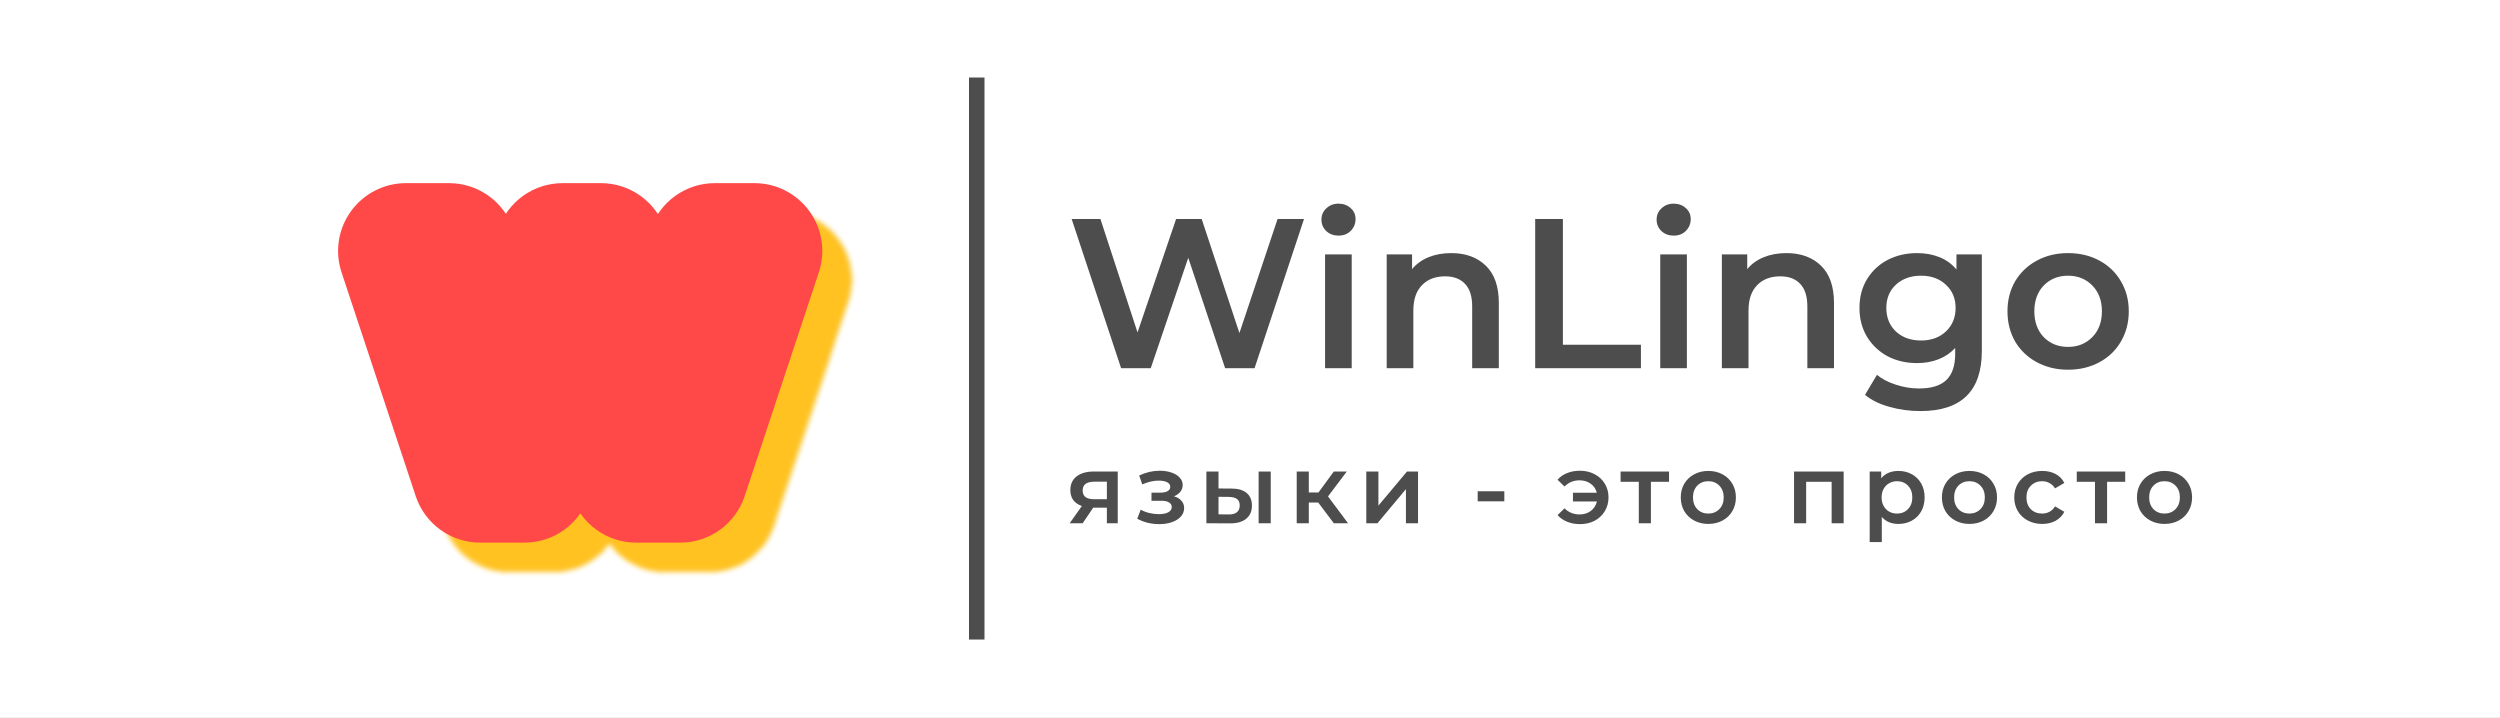
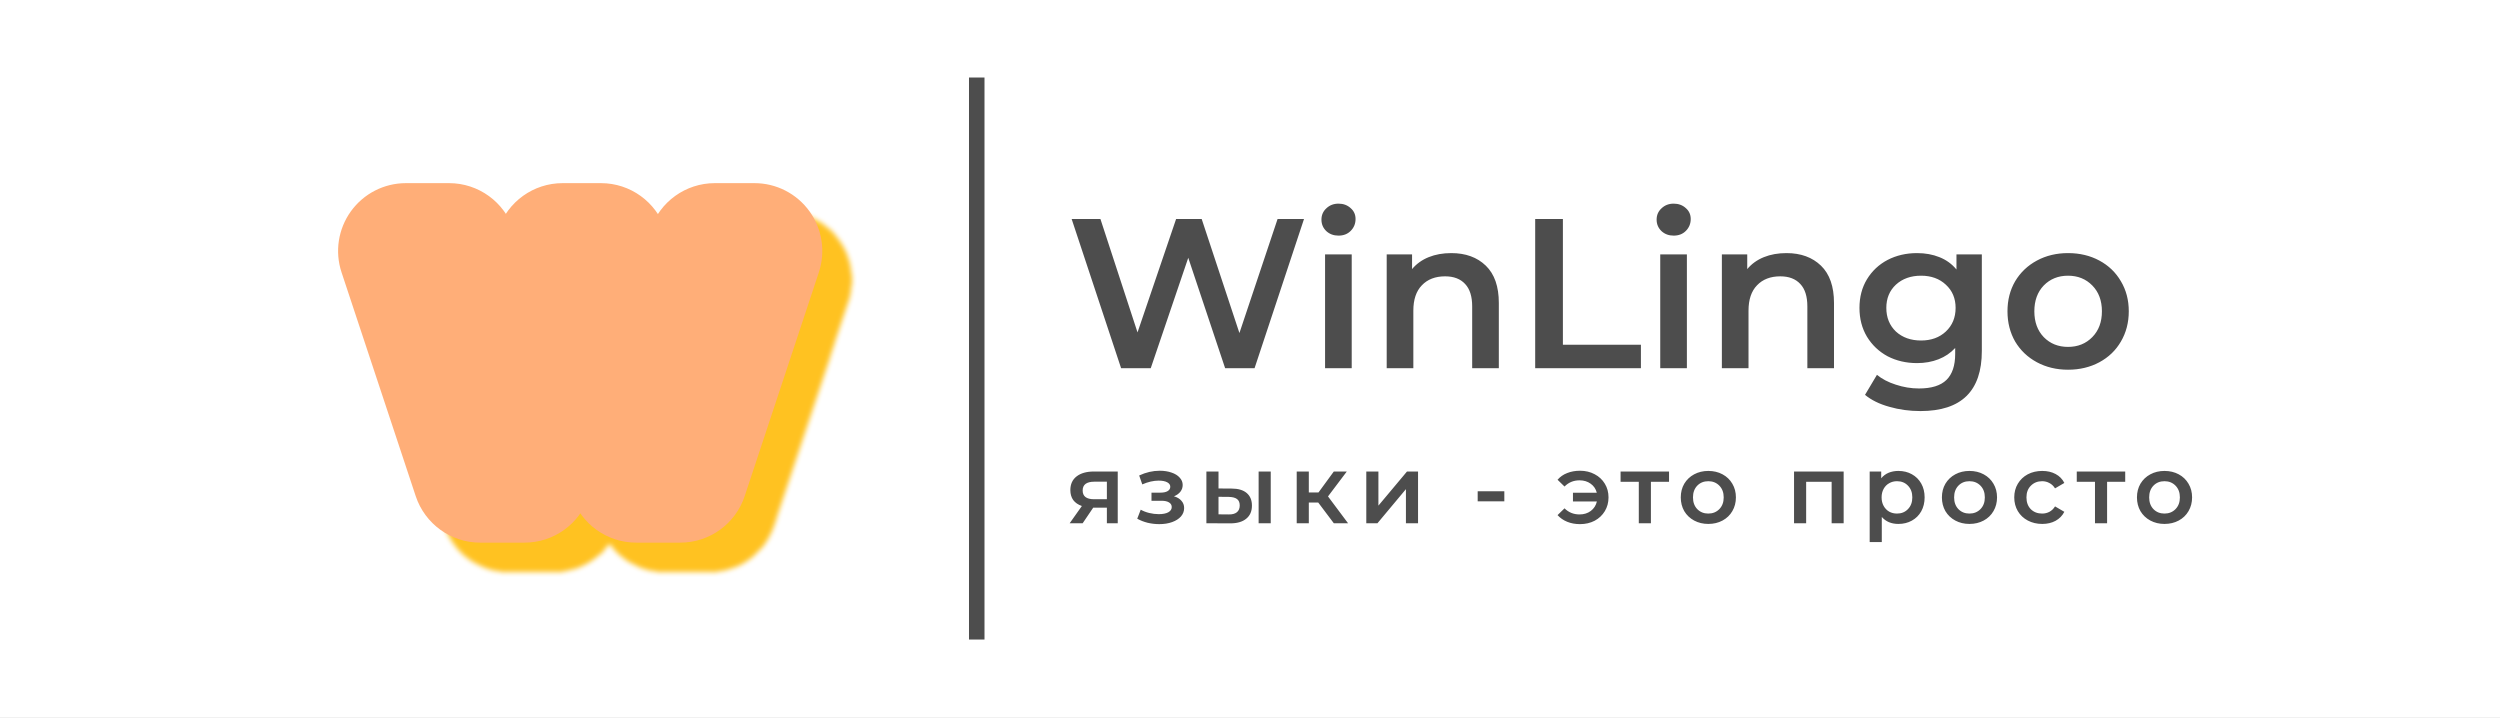
<svg xmlns="http://www.w3.org/2000/svg" width="258" height="74" viewBox="0 0 258 74" fill="none">
-   <rect width="258" height="74" fill="white" />
+   <path d="M258 0H0V74H258V0Z" fill="white" />
  <path d="M115.35 48.66V54H114.23V52.39H112.82L111.73 54H110.39L111.65 52.22C111.263 52.087 110.967 51.883 110.76 51.61C110.56 51.33 110.46 50.987 110.46 50.58C110.46 49.967 110.677 49.493 111.11 49.16C111.543 48.827 112.14 48.66 112.9 48.66H115.35ZM112.94 49.71C112.133 49.71 111.73 50.013 111.73 50.62C111.73 51.22 112.12 51.52 112.9 51.52H114.23V49.71H112.94ZM121.153 51.22C121.486 51.313 121.743 51.467 121.923 51.68C122.11 51.887 122.203 52.137 122.203 52.43C122.203 52.757 122.093 53.047 121.873 53.3C121.653 53.547 121.35 53.74 120.963 53.88C120.576 54.02 120.136 54.09 119.643 54.09C119.23 54.09 118.826 54.043 118.433 53.95C118.04 53.85 117.683 53.71 117.363 53.53L117.723 52.6C117.983 52.747 118.276 52.86 118.603 52.94C118.93 53.02 119.256 53.06 119.583 53.06C120.003 53.06 120.33 52.997 120.563 52.87C120.803 52.737 120.923 52.557 120.923 52.33C120.923 52.123 120.83 51.963 120.643 51.85C120.463 51.737 120.206 51.68 119.873 51.68H118.833V50.84H119.773C120.086 50.84 120.33 50.787 120.503 50.68C120.683 50.573 120.773 50.423 120.773 50.23C120.773 50.037 120.666 49.883 120.453 49.77C120.24 49.657 119.946 49.6 119.573 49.6C119.04 49.6 118.476 49.73 117.883 49.99L117.563 49.07C118.263 48.743 118.97 48.58 119.683 48.58C120.136 48.58 120.543 48.643 120.903 48.77C121.263 48.89 121.543 49.063 121.743 49.29C121.95 49.51 122.053 49.763 122.053 50.05C122.053 50.31 121.973 50.543 121.813 50.75C121.653 50.95 121.433 51.107 121.153 51.22ZM127.1 50.42C127.78 50.42 128.3 50.573 128.66 50.88C129.02 51.187 129.2 51.62 129.2 52.18C129.2 52.767 129 53.22 128.6 53.54C128.207 53.86 127.647 54.017 126.92 54.01L124.5 54V48.66H125.75V50.41L127.1 50.42ZM129.89 48.66H131.14V54H129.89V48.66ZM126.81 53.09C127.177 53.097 127.457 53.02 127.65 52.86C127.843 52.7 127.94 52.467 127.94 52.16C127.94 51.86 127.847 51.64 127.66 51.5C127.473 51.36 127.19 51.287 126.81 51.28L125.75 51.27V53.08L126.81 53.09ZM136.04 51.86H135.07V54H133.82V48.66H135.07V50.82H136.07L137.65 48.66H138.99L137.05 51.23L139.12 54H137.65L136.04 51.86ZM141.002 48.66H142.252V52.18L145.202 48.66H146.342V54H145.092V50.48L142.152 54H141.002V48.66ZM152.497 50.7H155.247V51.74H152.497V50.7ZM163.059 48.58C163.619 48.58 164.122 48.7 164.569 48.94C165.015 49.173 165.365 49.5 165.619 49.92C165.872 50.333 165.999 50.803 165.999 51.33C165.999 51.857 165.872 52.33 165.619 52.75C165.365 53.17 165.015 53.5 164.569 53.74C164.122 53.973 163.619 54.09 163.059 54.09C162.572 54.09 162.132 54.01 161.739 53.85C161.345 53.69 161.012 53.46 160.739 53.16L161.459 52.46C161.879 52.88 162.395 53.09 163.009 53.09C163.462 53.09 163.849 52.97 164.169 52.73C164.495 52.483 164.705 52.157 164.799 51.75H162.329V50.85H164.789C164.689 50.457 164.479 50.147 164.159 49.92C163.839 49.687 163.455 49.57 163.009 49.57C162.395 49.57 161.879 49.783 161.459 50.21L160.739 49.51C161.005 49.203 161.335 48.973 161.729 48.82C162.129 48.66 162.572 48.58 163.059 48.58ZM172.244 49.72H170.374V54H169.124V49.72H167.244V48.66H172.244V49.72ZM176.296 54.07C175.756 54.07 175.27 53.953 174.836 53.72C174.403 53.487 174.063 53.163 173.816 52.75C173.576 52.33 173.456 51.857 173.456 51.33C173.456 50.803 173.576 50.333 173.816 49.92C174.063 49.507 174.403 49.183 174.836 48.95C175.27 48.717 175.756 48.6 176.296 48.6C176.843 48.6 177.333 48.717 177.766 48.95C178.2 49.183 178.536 49.507 178.776 49.92C179.023 50.333 179.146 50.803 179.146 51.33C179.146 51.857 179.023 52.33 178.776 52.75C178.536 53.163 178.2 53.487 177.766 53.72C177.333 53.953 176.843 54.07 176.296 54.07ZM176.296 53C176.756 53 177.136 52.847 177.436 52.54C177.736 52.233 177.886 51.83 177.886 51.33C177.886 50.83 177.736 50.427 177.436 50.12C177.136 49.813 176.756 49.66 176.296 49.66C175.836 49.66 175.456 49.813 175.156 50.12C174.863 50.427 174.716 50.83 174.716 51.33C174.716 51.83 174.863 52.233 175.156 52.54C175.456 52.847 175.836 53 176.296 53ZM190.265 48.66V54H189.025V49.72H186.395V54H185.145V48.66H190.265ZM195.911 48.6C196.431 48.6 196.895 48.713 197.301 48.94C197.715 49.167 198.038 49.487 198.271 49.9C198.505 50.313 198.621 50.79 198.621 51.33C198.621 51.87 198.505 52.35 198.271 52.77C198.038 53.183 197.715 53.503 197.301 53.73C196.895 53.957 196.431 54.07 195.911 54.07C195.191 54.07 194.621 53.83 194.201 53.35V55.94H192.951V48.66H194.141V49.36C194.348 49.107 194.601 48.917 194.901 48.79C195.208 48.663 195.545 48.6 195.911 48.6ZM195.771 53C196.231 53 196.608 52.847 196.901 52.54C197.201 52.233 197.351 51.83 197.351 51.33C197.351 50.83 197.201 50.427 196.901 50.12C196.608 49.813 196.231 49.66 195.771 49.66C195.471 49.66 195.201 49.73 194.961 49.87C194.721 50.003 194.531 50.197 194.391 50.45C194.251 50.703 194.181 50.997 194.181 51.33C194.181 51.663 194.251 51.957 194.391 52.21C194.531 52.463 194.721 52.66 194.961 52.8C195.201 52.933 195.471 53 195.771 53ZM203.245 54.07C202.705 54.07 202.219 53.953 201.785 53.72C201.352 53.487 201.012 53.163 200.765 52.75C200.525 52.33 200.405 51.857 200.405 51.33C200.405 50.803 200.525 50.333 200.765 49.92C201.012 49.507 201.352 49.183 201.785 48.95C202.219 48.717 202.705 48.6 203.245 48.6C203.792 48.6 204.282 48.717 204.715 48.95C205.149 49.183 205.485 49.507 205.725 49.92C205.972 50.333 206.095 50.803 206.095 51.33C206.095 51.857 205.972 52.33 205.725 52.75C205.485 53.163 205.149 53.487 204.715 53.72C204.282 53.953 203.792 54.07 203.245 54.07ZM203.245 53C203.705 53 204.085 52.847 204.385 52.54C204.685 52.233 204.835 51.83 204.835 51.33C204.835 50.83 204.685 50.427 204.385 50.12C204.085 49.813 203.705 49.66 203.245 49.66C202.785 49.66 202.405 49.813 202.105 50.12C201.812 50.427 201.665 50.83 201.665 51.33C201.665 51.83 201.812 52.233 202.105 52.54C202.405 52.847 202.785 53 203.245 53ZM210.76 54.07C210.207 54.07 209.71 53.953 209.27 53.72C208.83 53.487 208.487 53.163 208.24 52.75C207.994 52.33 207.87 51.857 207.87 51.33C207.87 50.803 207.994 50.333 208.24 49.92C208.487 49.507 208.827 49.183 209.26 48.95C209.7 48.717 210.2 48.6 210.76 48.6C211.287 48.6 211.747 48.707 212.14 48.92C212.54 49.133 212.84 49.44 213.04 49.84L212.08 50.4C211.927 50.153 211.734 49.97 211.5 49.85C211.274 49.723 211.024 49.66 210.75 49.66C210.284 49.66 209.897 49.813 209.59 50.12C209.284 50.42 209.13 50.823 209.13 51.33C209.13 51.837 209.28 52.243 209.58 52.55C209.887 52.85 210.277 53 210.75 53C211.024 53 211.274 52.94 211.5 52.82C211.734 52.693 211.927 52.507 212.08 52.26L213.04 52.82C212.834 53.22 212.53 53.53 212.13 53.75C211.737 53.963 211.28 54.07 210.76 54.07ZM219.322 49.72H217.452V54H216.202V49.72H214.322V48.66H219.322V49.72ZM223.374 54.07C222.834 54.07 222.348 53.953 221.914 53.72C221.481 53.487 221.141 53.163 220.894 52.75C220.654 52.33 220.534 51.857 220.534 51.33C220.534 50.803 220.654 50.333 220.894 49.92C221.141 49.507 221.481 49.183 221.914 48.95C222.348 48.717 222.834 48.6 223.374 48.6C223.921 48.6 224.411 48.717 224.844 48.95C225.278 49.183 225.614 49.507 225.854 49.92C226.101 50.333 226.224 50.803 226.224 51.33C226.224 51.857 226.101 52.33 225.854 52.75C225.614 53.163 225.278 53.487 224.844 53.72C224.411 53.953 223.921 54.07 223.374 54.07ZM223.374 53C223.834 53 224.214 52.847 224.514 52.54C224.814 52.233 224.964 51.83 224.964 51.33C224.964 50.83 224.814 50.427 224.514 50.12C224.214 49.813 223.834 49.66 223.374 49.66C222.914 49.66 222.534 49.813 222.234 50.12C221.941 50.427 221.794 50.83 221.794 51.33C221.794 51.83 221.941 52.233 222.234 52.54C222.534 52.847 222.914 53 223.374 53Z" fill="#4D4D4D" />
  <path d="M134.574 22.6L129.47 38H126.434L122.628 26.604L118.756 38H115.698L110.594 22.6H113.564L117.392 34.304L121.374 22.6H124.014L127.908 34.37L131.846 22.6H134.574ZM136.747 26.252H139.497V38H136.747V26.252ZM138.133 24.316C137.635 24.316 137.217 24.162 136.879 23.854C136.542 23.531 136.373 23.135 136.373 22.666C136.373 22.197 136.542 21.808 136.879 21.5C137.217 21.177 137.635 21.016 138.133 21.016C138.632 21.016 139.05 21.17 139.387 21.478C139.725 21.771 139.893 22.145 139.893 22.6C139.893 23.084 139.725 23.495 139.387 23.832C139.065 24.155 138.647 24.316 138.133 24.316ZM149.773 26.12C151.254 26.12 152.442 26.553 153.337 27.418C154.231 28.283 154.679 29.567 154.679 31.268V38H151.929V31.62C151.929 30.593 151.687 29.823 151.203 29.31C150.719 28.782 150.029 28.518 149.135 28.518C148.123 28.518 147.323 28.826 146.737 29.442C146.15 30.043 145.857 30.916 145.857 32.06V38H143.107V26.252H145.725V27.77C146.179 27.227 146.751 26.817 147.441 26.538C148.13 26.259 148.907 26.12 149.773 26.12ZM158.431 22.6H161.291V35.58H169.343V38H158.431V22.6ZM171.337 26.252H174.087V38H171.337V26.252ZM172.723 24.316C172.225 24.316 171.807 24.162 171.469 23.854C171.132 23.531 170.963 23.135 170.963 22.666C170.963 22.197 171.132 21.808 171.469 21.5C171.807 21.177 172.225 21.016 172.723 21.016C173.222 21.016 173.64 21.17 173.977 21.478C174.315 21.771 174.483 22.145 174.483 22.6C174.483 23.084 174.315 23.495 173.977 23.832C173.655 24.155 173.237 24.316 172.723 24.316ZM184.363 26.12C185.844 26.12 187.032 26.553 187.927 27.418C188.821 28.283 189.269 29.567 189.269 31.268V38H186.519V31.62C186.519 30.593 186.277 29.823 185.793 29.31C185.309 28.782 184.619 28.518 183.725 28.518C182.713 28.518 181.913 28.826 181.327 29.442C180.74 30.043 180.447 30.916 180.447 32.06V38H177.697V26.252H180.315V27.77C180.769 27.227 181.341 26.817 182.031 26.538C182.72 26.259 183.497 26.12 184.363 26.12ZM204.525 26.252V36.218C204.525 40.354 202.413 42.422 198.189 42.422C197.059 42.422 195.989 42.275 194.977 41.982C193.965 41.703 193.129 41.293 192.469 40.75L193.701 38.682C194.214 39.107 194.859 39.445 195.637 39.694C196.429 39.958 197.228 40.09 198.035 40.09C199.325 40.09 200.271 39.797 200.873 39.21C201.474 38.623 201.775 37.729 201.775 36.526V35.91C201.305 36.423 200.733 36.812 200.059 37.076C199.384 37.34 198.643 37.472 197.837 37.472C196.722 37.472 195.71 37.237 194.801 36.768C193.906 36.284 193.195 35.609 192.667 34.744C192.153 33.879 191.897 32.889 191.897 31.774C191.897 30.659 192.153 29.677 192.667 28.826C193.195 27.961 193.906 27.293 194.801 26.824C195.71 26.355 196.722 26.12 197.837 26.12C198.687 26.12 199.457 26.259 200.147 26.538C200.851 26.817 201.437 27.242 201.907 27.814V26.252H204.525ZM198.255 35.14C199.296 35.14 200.147 34.832 200.807 34.216C201.481 33.585 201.819 32.771 201.819 31.774C201.819 30.791 201.481 29.992 200.807 29.376C200.147 28.76 199.296 28.452 198.255 28.452C197.199 28.452 196.333 28.76 195.659 29.376C194.999 29.992 194.669 30.791 194.669 31.774C194.669 32.771 194.999 33.585 195.659 34.216C196.333 34.832 197.199 35.14 198.255 35.14ZM213.42 38.154C212.232 38.154 211.161 37.897 210.208 37.384C209.255 36.871 208.507 36.159 207.964 35.25C207.436 34.326 207.172 33.285 207.172 32.126C207.172 30.967 207.436 29.933 207.964 29.024C208.507 28.115 209.255 27.403 210.208 26.89C211.161 26.377 212.232 26.12 213.42 26.12C214.623 26.12 215.701 26.377 216.654 26.89C217.607 27.403 218.348 28.115 218.876 29.024C219.419 29.933 219.69 30.967 219.69 32.126C219.69 33.285 219.419 34.326 218.876 35.25C218.348 36.159 217.607 36.871 216.654 37.384C215.701 37.897 214.623 38.154 213.42 38.154ZM213.42 35.8C214.432 35.8 215.268 35.463 215.928 34.788C216.588 34.113 216.918 33.226 216.918 32.126C216.918 31.026 216.588 30.139 215.928 29.464C215.268 28.789 214.432 28.452 213.42 28.452C212.408 28.452 211.572 28.789 210.912 29.464C210.267 30.139 209.944 31.026 209.944 32.126C209.944 33.226 210.267 34.113 210.912 34.788C211.572 35.463 212.408 35.8 213.42 35.8Z" fill="#4D4D4D" />
-   <line x1="100.8" y1="8" x2="100.8" y2="66" stroke="#4D4D4D" stroke-width="1.6" />
+   <path d="M100.8 8V66" stroke="#4D4D4D" stroke-width="1.6" />
  <g filter="url(#filter0_d)">
    <path d="M77.861 25.9L70.205 49H65.651L59.942 31.906L54.134 49H49.547L41.891 25.9H46.346L52.088 43.456L58.061 25.9H62.021L67.862 43.555L73.769 25.9H77.861Z" fill="#FFAE78" />
-     <path d="M77.861 25.9L84.506 28.102C85.213 25.968 84.852 23.625 83.536 21.802C82.22 19.98 80.109 18.9 77.861 18.9V25.9ZM70.205 49V56C73.222 56 75.9 54.066 76.85 51.202L70.205 49ZM65.651 49L59.011 51.217C59.965 54.074 62.639 56 65.651 56V49ZM59.942 31.906L66.582 29.689C65.63 26.838 62.965 24.914 59.96 24.906C56.955 24.898 54.281 26.809 53.314 29.654L59.942 31.906ZM54.134 49V56C57.132 56 59.797 54.091 60.762 51.252L54.134 49ZM49.547 49L42.902 51.202C43.852 54.066 46.53 56 49.547 56V49ZM41.891 25.9V18.9C39.643 18.9 37.532 19.98 36.216 21.802C34.9 23.625 34.539 25.968 35.246 28.102L41.891 25.9ZM46.346 25.9L52.999 23.724C52.058 20.846 49.374 18.9 46.346 18.9V25.9ZM52.088 43.456L45.435 45.632C46.371 48.495 49.034 50.438 52.047 50.456C55.059 50.474 57.745 48.562 58.715 45.711L52.088 43.456ZM58.061 25.9V18.9C55.064 18.9 52.399 20.808 51.434 23.645L58.061 25.9ZM62.021 25.9L68.667 23.701C67.719 20.835 65.04 18.9 62.021 18.9V25.9ZM67.862 43.555L61.216 45.754C62.163 48.616 64.836 50.55 67.85 50.555C70.865 50.56 73.544 48.635 74.5 45.776L67.862 43.555ZM73.769 25.9V18.9C70.759 18.9 68.086 20.824 67.131 23.679L73.769 25.9ZM71.216 23.698L63.56 46.798L76.85 51.202L84.506 28.102L71.216 23.698ZM70.205 42H65.651V56H70.205V42ZM72.29 46.783L66.582 29.689L53.303 34.123L59.011 51.217L72.29 46.783ZM53.314 29.654L47.506 46.748L60.762 51.252L66.57 34.158L53.314 29.654ZM54.134 42H49.547V56H54.134V42ZM56.192 46.798L48.536 23.698L35.246 28.102L42.902 51.202L56.192 46.798ZM41.891 32.9H46.346V18.9H41.891V32.9ZM39.693 28.076L45.435 45.632L58.741 41.28L52.999 23.724L39.693 28.076ZM58.715 45.711L64.688 28.155L51.434 23.645L45.461 41.201L58.715 45.711ZM58.061 32.9H62.021V18.9H58.061V32.9ZM55.375 28.099L61.216 45.754L74.508 41.356L68.667 23.701L55.375 28.099ZM74.5 45.776L80.407 28.121L67.131 23.679L61.224 41.334L74.5 45.776ZM73.769 32.9H77.861V18.9H73.769V32.9Z" fill="#FF4949" />
+     <path d="M77.861 25.9L84.506 28.102C85.213 25.968 84.852 23.625 83.536 21.802C82.22 19.98 80.109 18.9 77.861 18.9V25.9ZM70.205 49V56C73.222 56 75.9 54.066 76.85 51.202L70.205 49ZM65.651 49L59.011 51.217C59.965 54.074 62.639 56 65.651 56V49ZM59.942 31.906L66.582 29.689C65.63 26.838 62.965 24.914 59.96 24.906C56.955 24.898 54.281 26.809 53.314 29.654L59.942 31.906ZM54.134 49V56C57.132 56 59.797 54.091 60.762 51.252L54.134 49ZM49.547 49L42.902 51.202C43.852 54.066 46.53 56 49.547 56V49ZM41.891 25.9V18.9C39.643 18.9 37.532 19.98 36.216 21.802C34.9 23.625 34.539 25.968 35.246 28.102L41.891 25.9ZM46.346 25.9L52.999 23.724C52.058 20.846 49.374 18.9 46.346 18.9V25.9ZM52.088 43.456L45.435 45.632C46.371 48.495 49.034 50.438 52.047 50.456C55.059 50.474 57.745 48.562 58.715 45.711L52.088 43.456ZM58.061 25.9V18.9C55.064 18.9 52.399 20.808 51.434 23.645L58.061 25.9ZM62.021 25.9L68.667 23.701C67.719 20.835 65.04 18.9 62.021 18.9V25.9ZM67.862 43.555L61.216 45.754C62.163 48.616 64.836 50.55 67.85 50.555C70.865 50.56 73.544 48.635 74.5 45.776L67.862 43.555ZM73.769 25.9V18.9C70.759 18.9 68.086 20.824 67.131 23.679L73.769 25.9ZM71.216 23.698L63.56 46.798L76.85 51.202L84.506 28.102L71.216 23.698ZM70.205 42H65.651V56H70.205V42ZM72.29 46.783L66.582 29.689L53.303 34.123L59.011 51.217L72.29 46.783ZM53.314 29.654L47.506 46.748L60.762 51.252L66.57 34.158L53.314 29.654ZM54.134 42H49.547V56H54.134V42ZM56.192 46.798L48.536 23.698L35.246 28.102L42.902 51.202L56.192 46.798ZM41.891 32.9H46.346V18.9H41.891V32.9ZM39.693 28.076L45.435 45.632L58.741 41.28L52.999 23.724L39.693 28.076ZM58.715 45.711L64.688 28.155L51.434 23.645L45.461 41.201L58.715 45.711ZM58.061 32.9H62.021V18.9H58.061V32.9ZM55.375 28.099L61.216 45.754L74.508 41.356L68.667 23.701L55.375 28.099ZM74.5 45.776L80.407 28.121L67.131 23.679L61.224 41.334L74.5 45.776ZM73.769 32.9H77.861V18.9H73.769V32.9Z" fill="#FFAE78" />
  </g>
  <defs>
    <filter id="filter0_d" x="34.891" y="18.9" width="53.47" height="40.6" filterUnits="userSpaceOnUse" color-interpolation-filters="sRGB">
      <feFlood flood-opacity="0" result="BackgroundImageFix" />
      <feColorMatrix in="SourceAlpha" type="matrix" values="0 0 0 0 0 0 0 0 0 0 0 0 0 0 0 0 0 0 127 0" />
      <feOffset dx="3" dy="3" />
      <feGaussianBlur stdDeviation="0.25" />
      <feColorMatrix type="matrix" values="0 0 0 0 1 0 0 0 0 0.761 0 0 0 0 0.129 0 0 0 1 0" />
      <feBlend mode="normal" in2="BackgroundImageFix" result="effect1_dropShadow" />
      <feBlend mode="normal" in="SourceGraphic" in2="effect1_dropShadow" result="shape" />
    </filter>
  </defs>
</svg>
